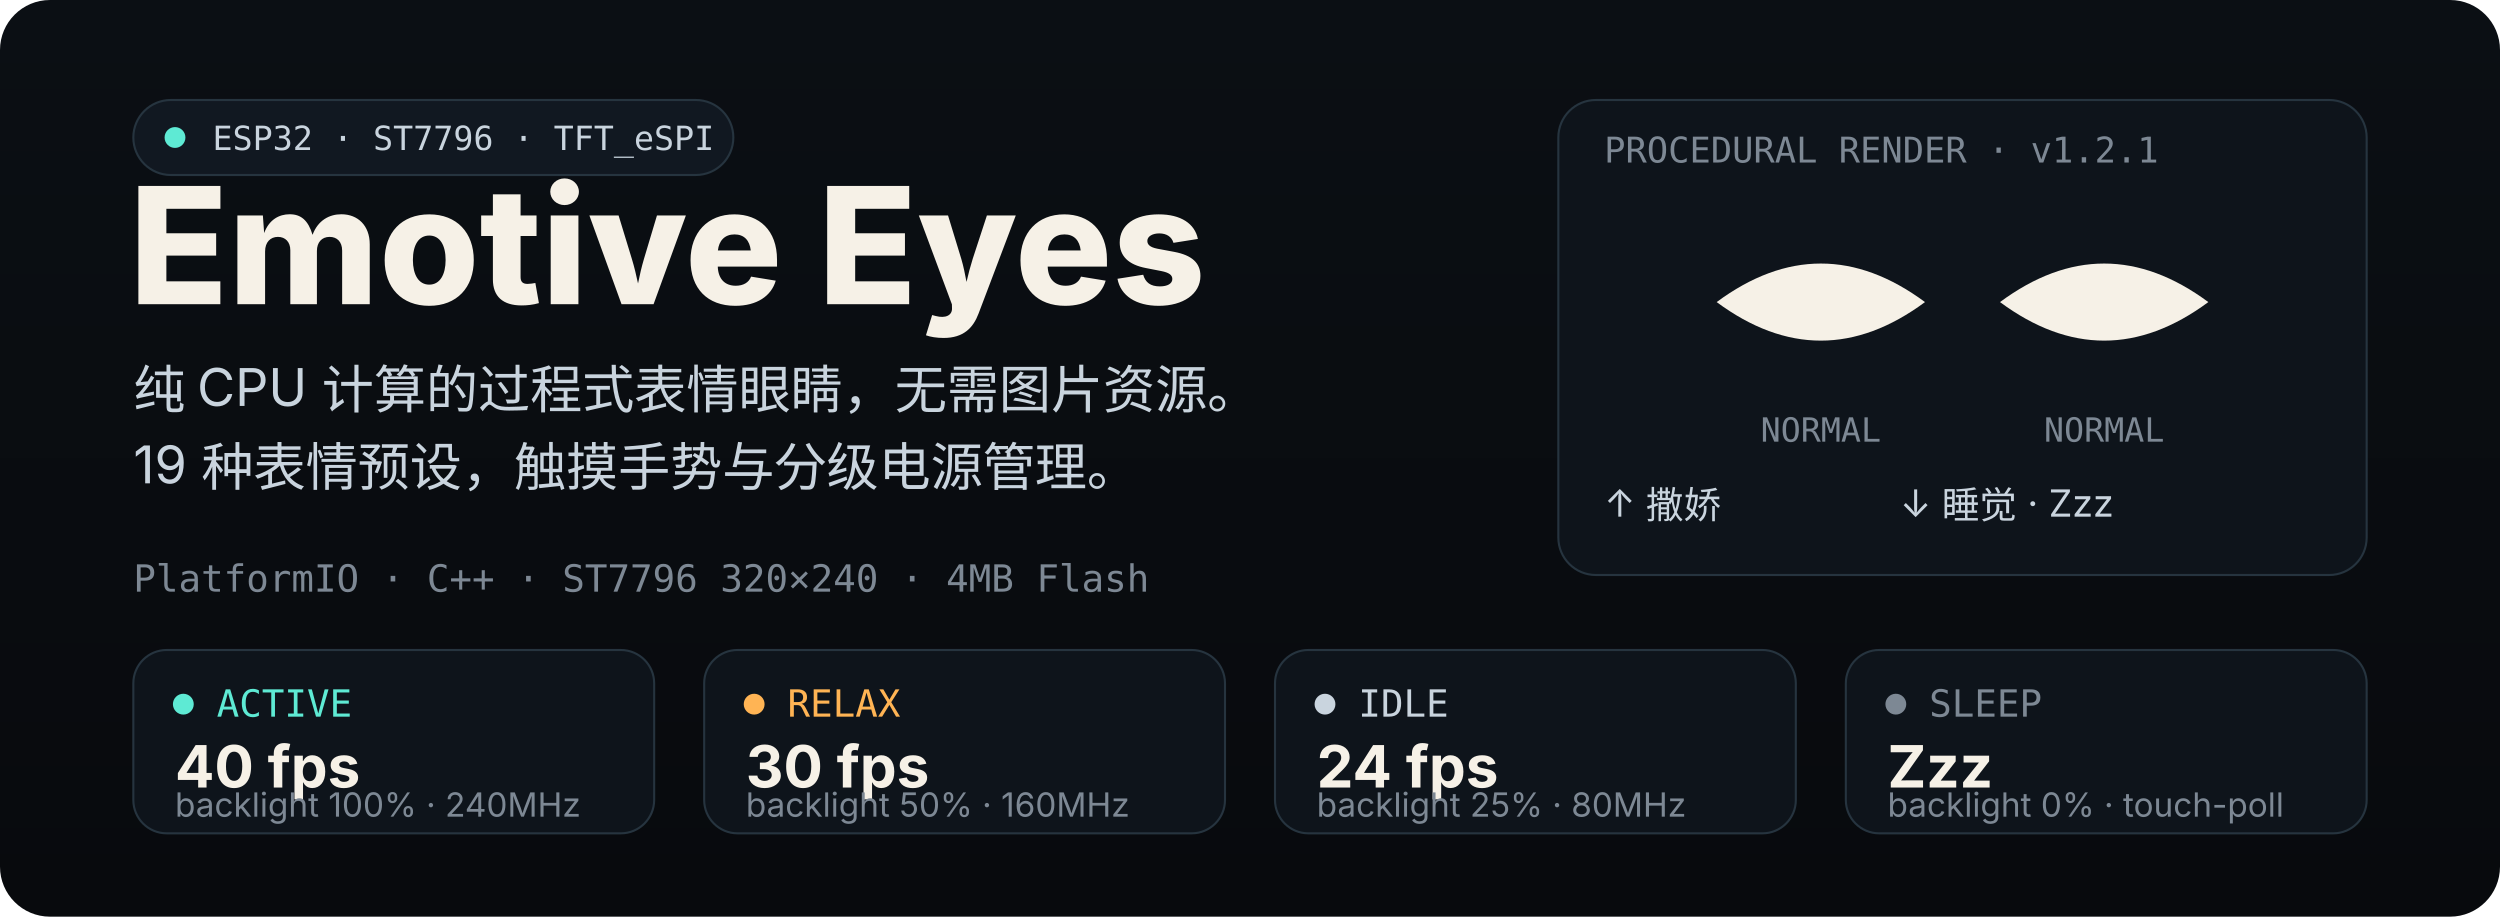
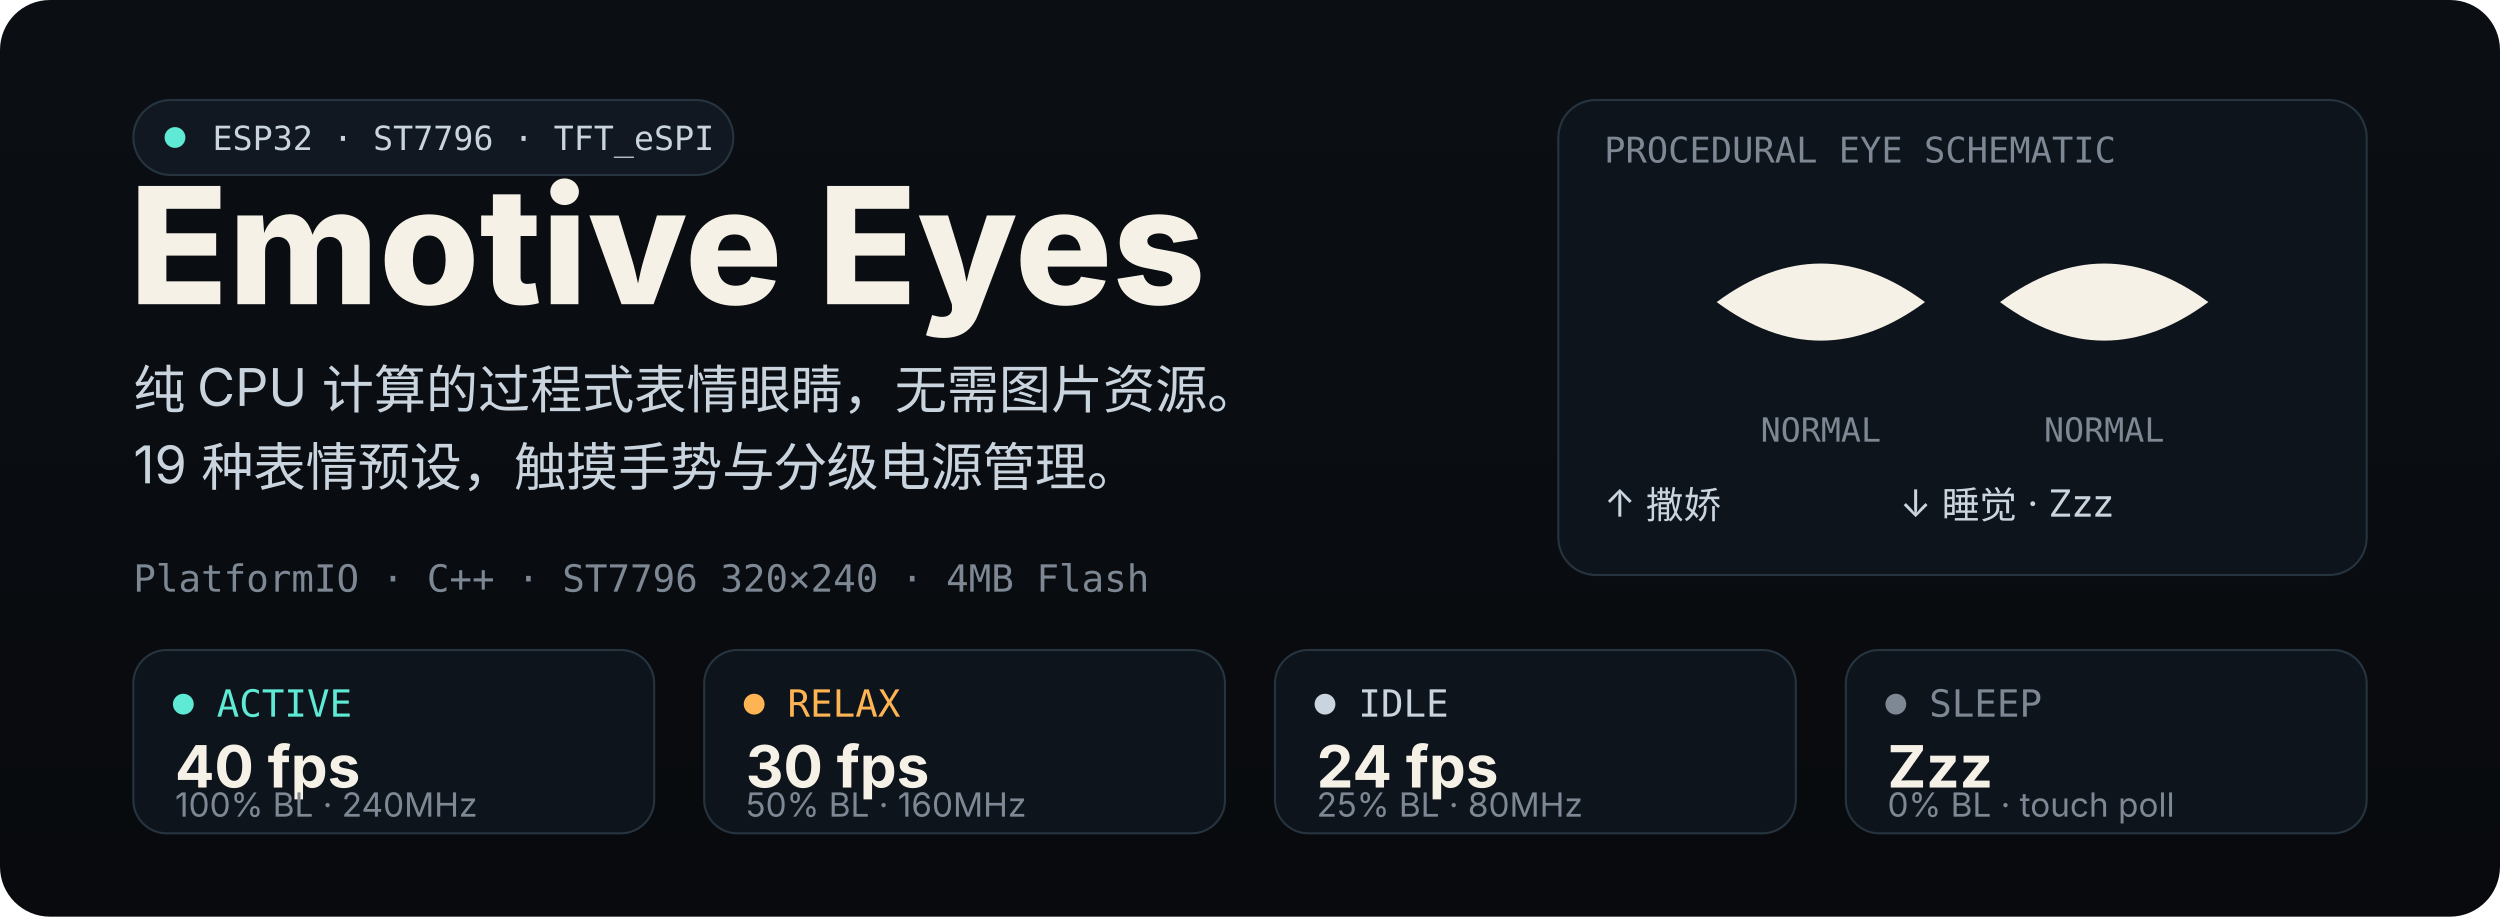
<svg xmlns="http://www.w3.org/2000/svg" width="1200" height="440" viewBox="0 0 1200 440" role="img" aria-labelledby="title desc">
  <defs>
    <linearGradient id="bg" x1="0" y1="0" x2="0" y2="1">
      <stop offset="0" stop-color="#0B0F14" />
      <stop offset="1" stop-color="#080A0D" />
    </linearGradient>
  </defs>
  <rect width="1200" height="440" rx="24" fill="url(#bg)" />
  <g id="title-block" font-family="-apple-system, BlinkMacSystemFont, Segoe UI, PingFang SC, sans-serif">
    <rect x="64" y="48" width="288" height="36" rx="18" fill="#111821" stroke="#26343F" />
    <circle cx="84" cy="66" r="5" fill="#5EEAD4" />
    <text x="102" y="72" font-family="ui-monospace, SFMono-Regular, Menlo, monospace" font-size="16" fill="#C9D4DE">ESP32 · ST7796 · TFT_eSPI</text>
    <text x="62" y="146" font-size="78" font-weight="800" fill="#F6F1E7">Emotive Eyes</text>
    <text x="64" y="196" font-size="25" fill="#C9D4DE">纯 CPU 计算的过程式表情眼睛，无需图片资源。</text>
    <text x="64" y="232" font-size="25" fill="#C9D4DE">19 种表情预设，触摸手势与分级电源管理。</text>
    <text x="64" y="284" font-family="ui-monospace, SFMono-Regular, Menlo, monospace" font-size="18" fill="#7D8894">PlatformIO · C++ · ST7796 320×240 · 4MB Flash</text>
-     <text x="1136" y="78" text-anchor="end" font-family="ui-monospace, SFMono-Regular, Menlo, monospace" font-size="16" fill="#7D8894">v1.2.1</text>
+     <text x="1136" y="78" text-anchor="end" font-family="ui-monospace, SFMono-Regular, Menlo, monospace" font-size="16" fill="#7D8894">HW-950</text>
  </g>
  <g id="project-proof">
    <rect x="748" y="48" width="388" height="228" rx="18" fill="#0E141B" stroke="#26343F" />
-     <text x="770" y="78" font-family="ui-monospace, SFMono-Regular, Menlo, monospace" font-size="17" fill="#7D8894">PROCEDURAL RENDER · v1.2.1</text>
+     <text x="770" y="78" font-family="ui-monospace, SFMono-Regular, Menlo, monospace" font-size="17" fill="#7D8894">PROCEDURAL EYE SCHEMATIC</text>
    <path d="M 824 145 Q 874 108 924 145 Q 874 182 824 145 Z" fill="#F6F1E7" />
    <path d="M 960 145 Q 1010 108 1060 145 Q 1010 182 960 145 Z" fill="#F6F1E7" />
    <text x="874" y="212" text-anchor="middle" font-family="ui-monospace, SFMono-Regular, Menlo, monospace" font-size="16" fill="#7D8894">NORMAL</text>
    <text x="1010" y="212" text-anchor="middle" font-family="ui-monospace, SFMono-Regular, Menlo, monospace" font-size="16" fill="#7D8894">NORMAL</text>
    <text x="770" y="248" font-family="-apple-system, BlinkMacSystemFont, Segoe UI, PingFang SC, sans-serif" font-size="18" fill="#C9D4DE">↑ 撒娇</text>
    <text x="912" y="248" font-family="-apple-system, BlinkMacSystemFont, Segoe UI, PingFang SC, sans-serif" font-size="18" fill="#C9D4DE">↓ 睡觉 · Zzz</text>
  </g>
  <g id="power-states" font-family="-apple-system, BlinkMacSystemFont, Segoe UI, PingFang SC, sans-serif">
    <rect x="64" y="312" width="250" height="88" rx="16" fill="#0E141B" stroke="#26343F" />
    <circle cx="88" cy="338" r="5" fill="#5EEAD4" />
    <text x="104" y="344" font-family="ui-monospace, SFMono-Regular, Menlo, monospace" font-size="18" fill="#5EEAD4">ACTIVE</text>
    <text x="84" y="378" font-size="28" font-weight="700" fill="#F6F1E7">40 fps</text>
-     <text x="84" y="392" font-size="16" fill="#7D8894">backlight 100% · 240MHz</text>
+     <text x="84" y="392" font-size="16" fill="#7D8894">100% BL · 240MHz</text>
    <rect x="338" y="312" width="250" height="88" rx="16" fill="#0E141B" stroke="#26343F" />
    <circle cx="362" cy="338" r="5" fill="#FFB454" />
    <text x="378" y="344" font-family="ui-monospace, SFMono-Regular, Menlo, monospace" font-size="18" fill="#FFB454">RELAX</text>
    <text x="358" y="378" font-size="28" font-weight="700" fill="#F6F1E7">30 fps</text>
-     <text x="358" y="392" font-size="16" fill="#7D8894">backlight 50% · 160MHz</text>
+     <text x="358" y="392" font-size="16" fill="#7D8894">50% BL · 160MHz</text>
    <rect x="612" y="312" width="250" height="88" rx="16" fill="#0E141B" stroke="#26343F" />
    <circle cx="636" cy="338" r="5" fill="#C9D4DE" />
    <text x="652" y="344" font-family="ui-monospace, SFMono-Regular, Menlo, monospace" font-size="18" fill="#C9D4DE">IDLE</text>
    <text x="632" y="378" font-size="28" font-weight="700" fill="#F6F1E7">24 fps</text>
-     <text x="632" y="392" font-size="16" fill="#7D8894">backlight 25% · 80MHz</text>
+     <text x="632" y="392" font-size="16" fill="#7D8894">25% BL · 80MHz</text>
    <rect x="886" y="312" width="250" height="88" rx="16" fill="#0E141B" stroke="#26343F" />
    <circle cx="910" cy="338" r="5" fill="#7D8894" />
    <text x="926" y="344" font-family="ui-monospace, SFMono-Regular, Menlo, monospace" font-size="18" fill="#7D8894">SLEEP</text>
    <text x="906" y="378" font-size="28" font-weight="700" fill="#F6F1E7">Zzz</text>
-     <text x="906" y="392" font-size="16" fill="#7D8894">backlight 0% · touch-poll</text>
+     <text x="906" y="392" font-size="16" fill="#7D8894">0% BL · touch poll</text>
  </g>
</svg>
